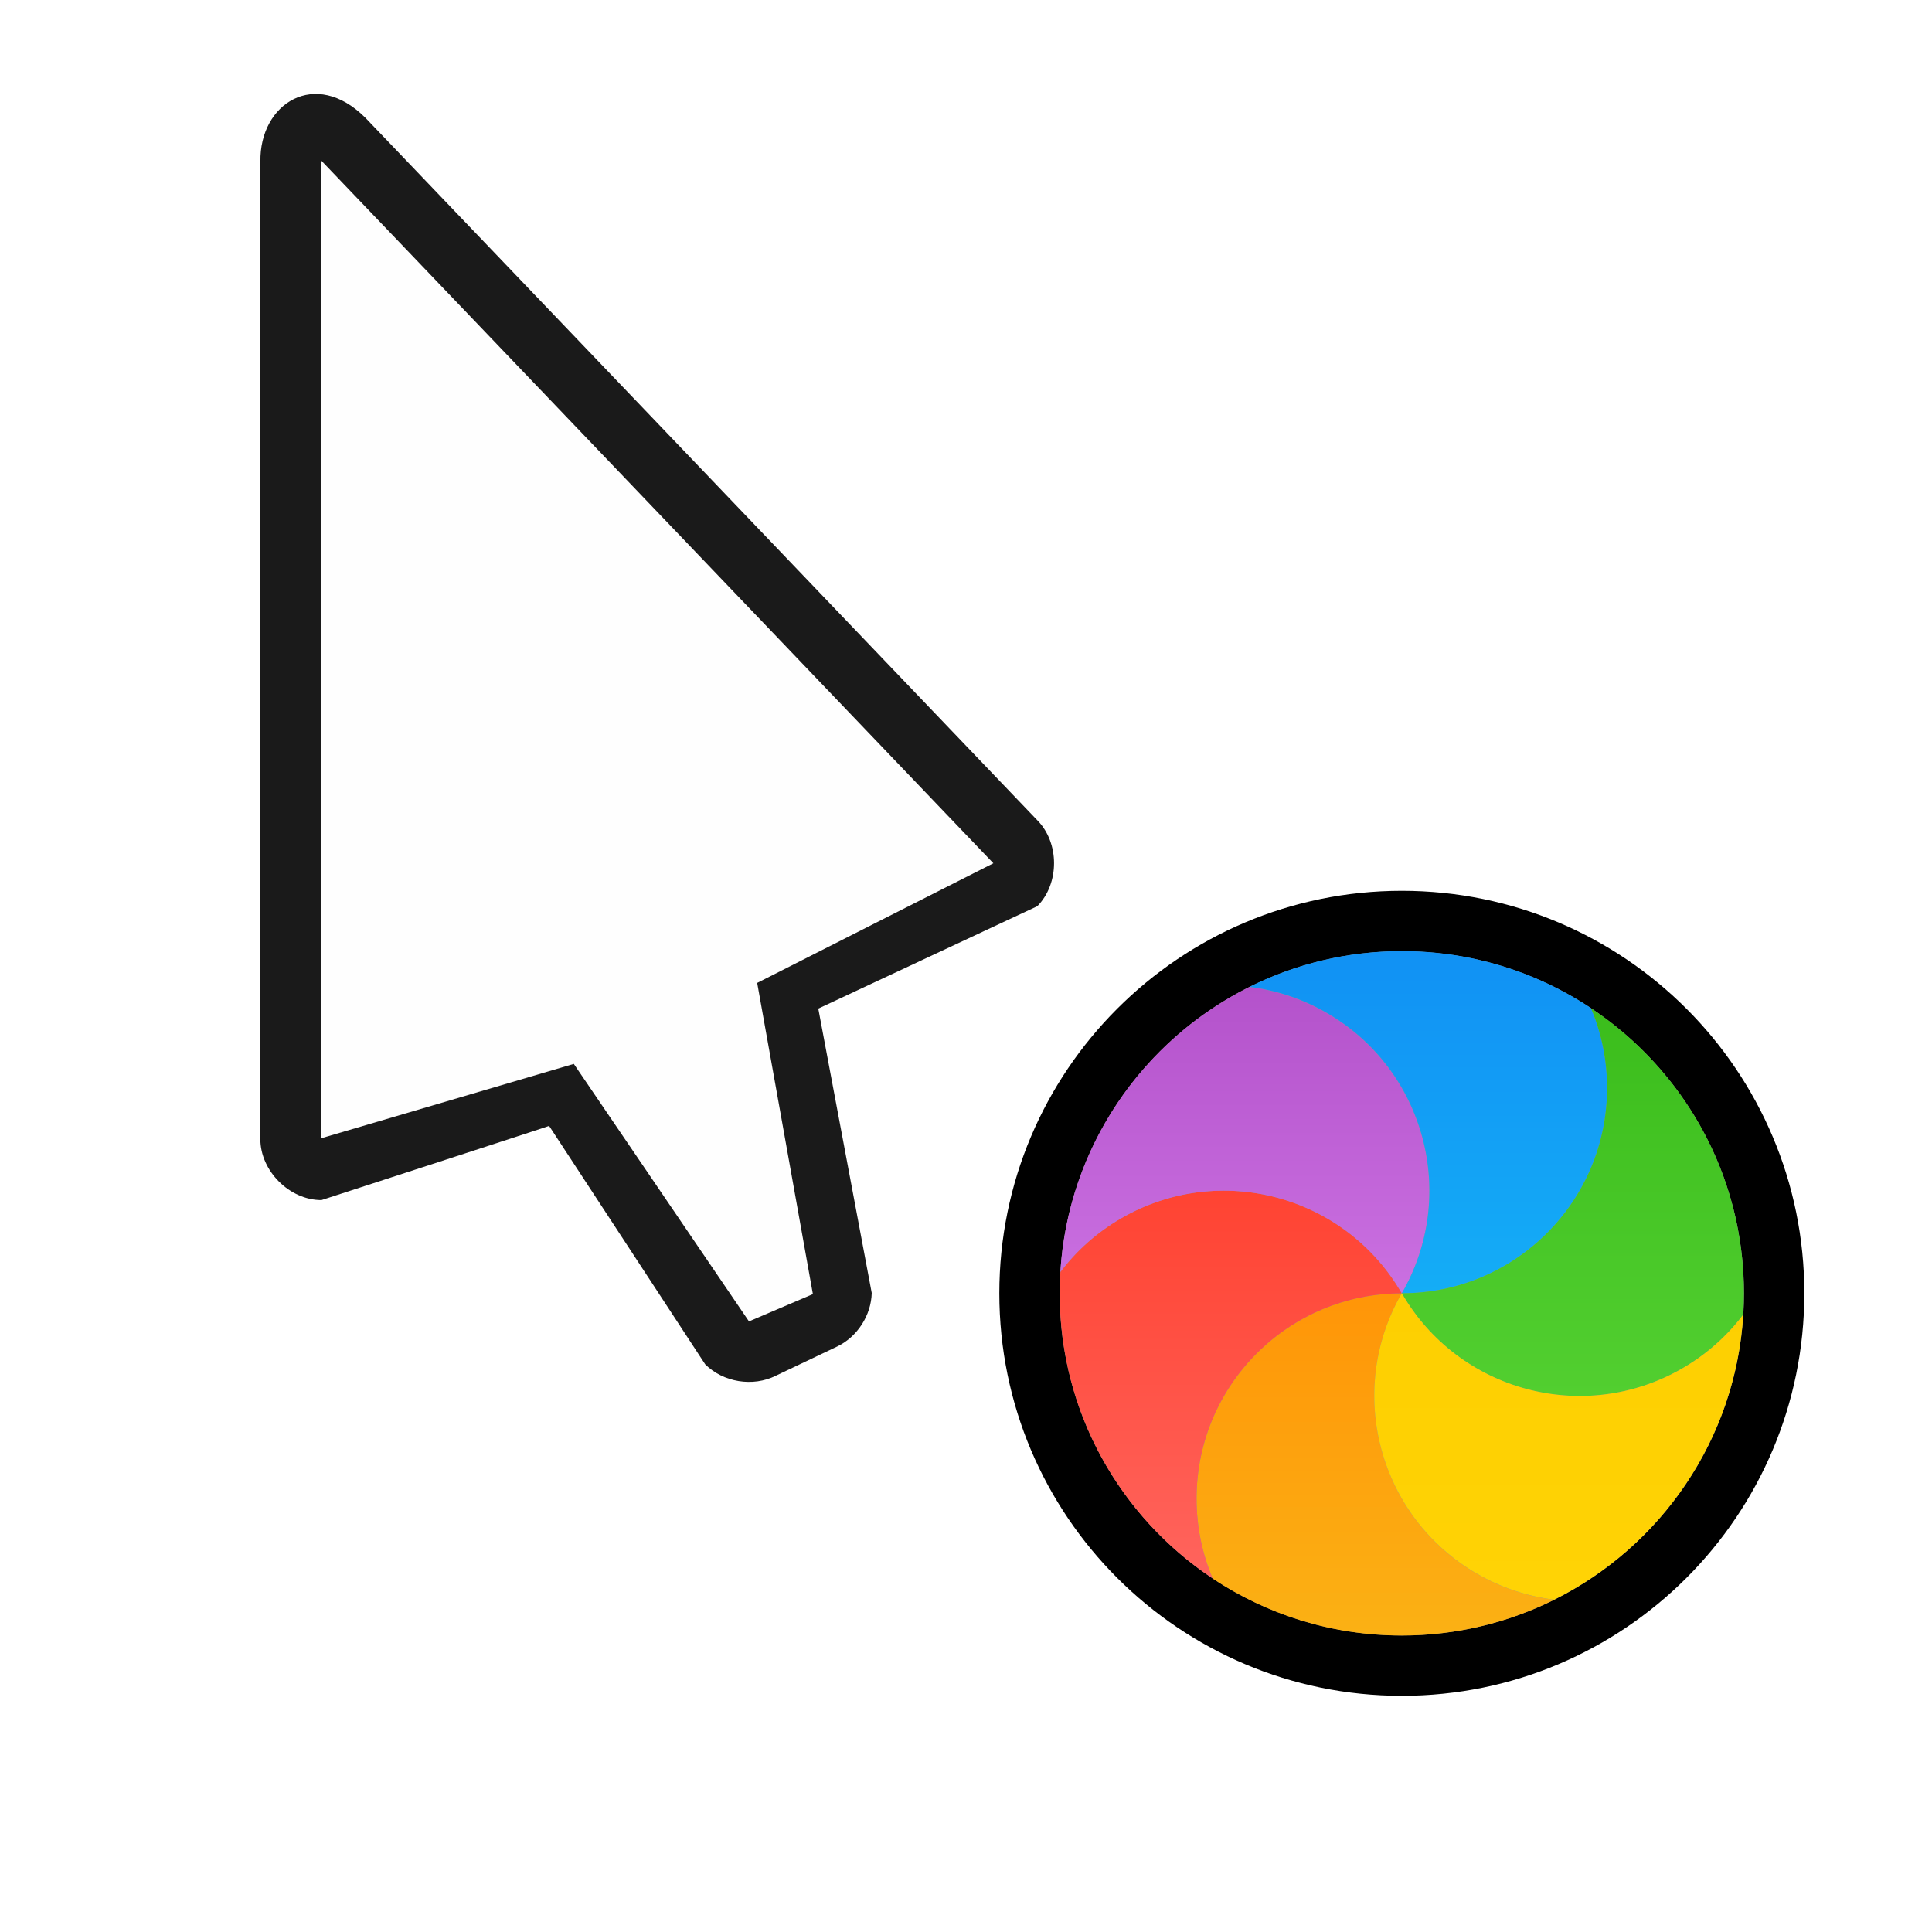
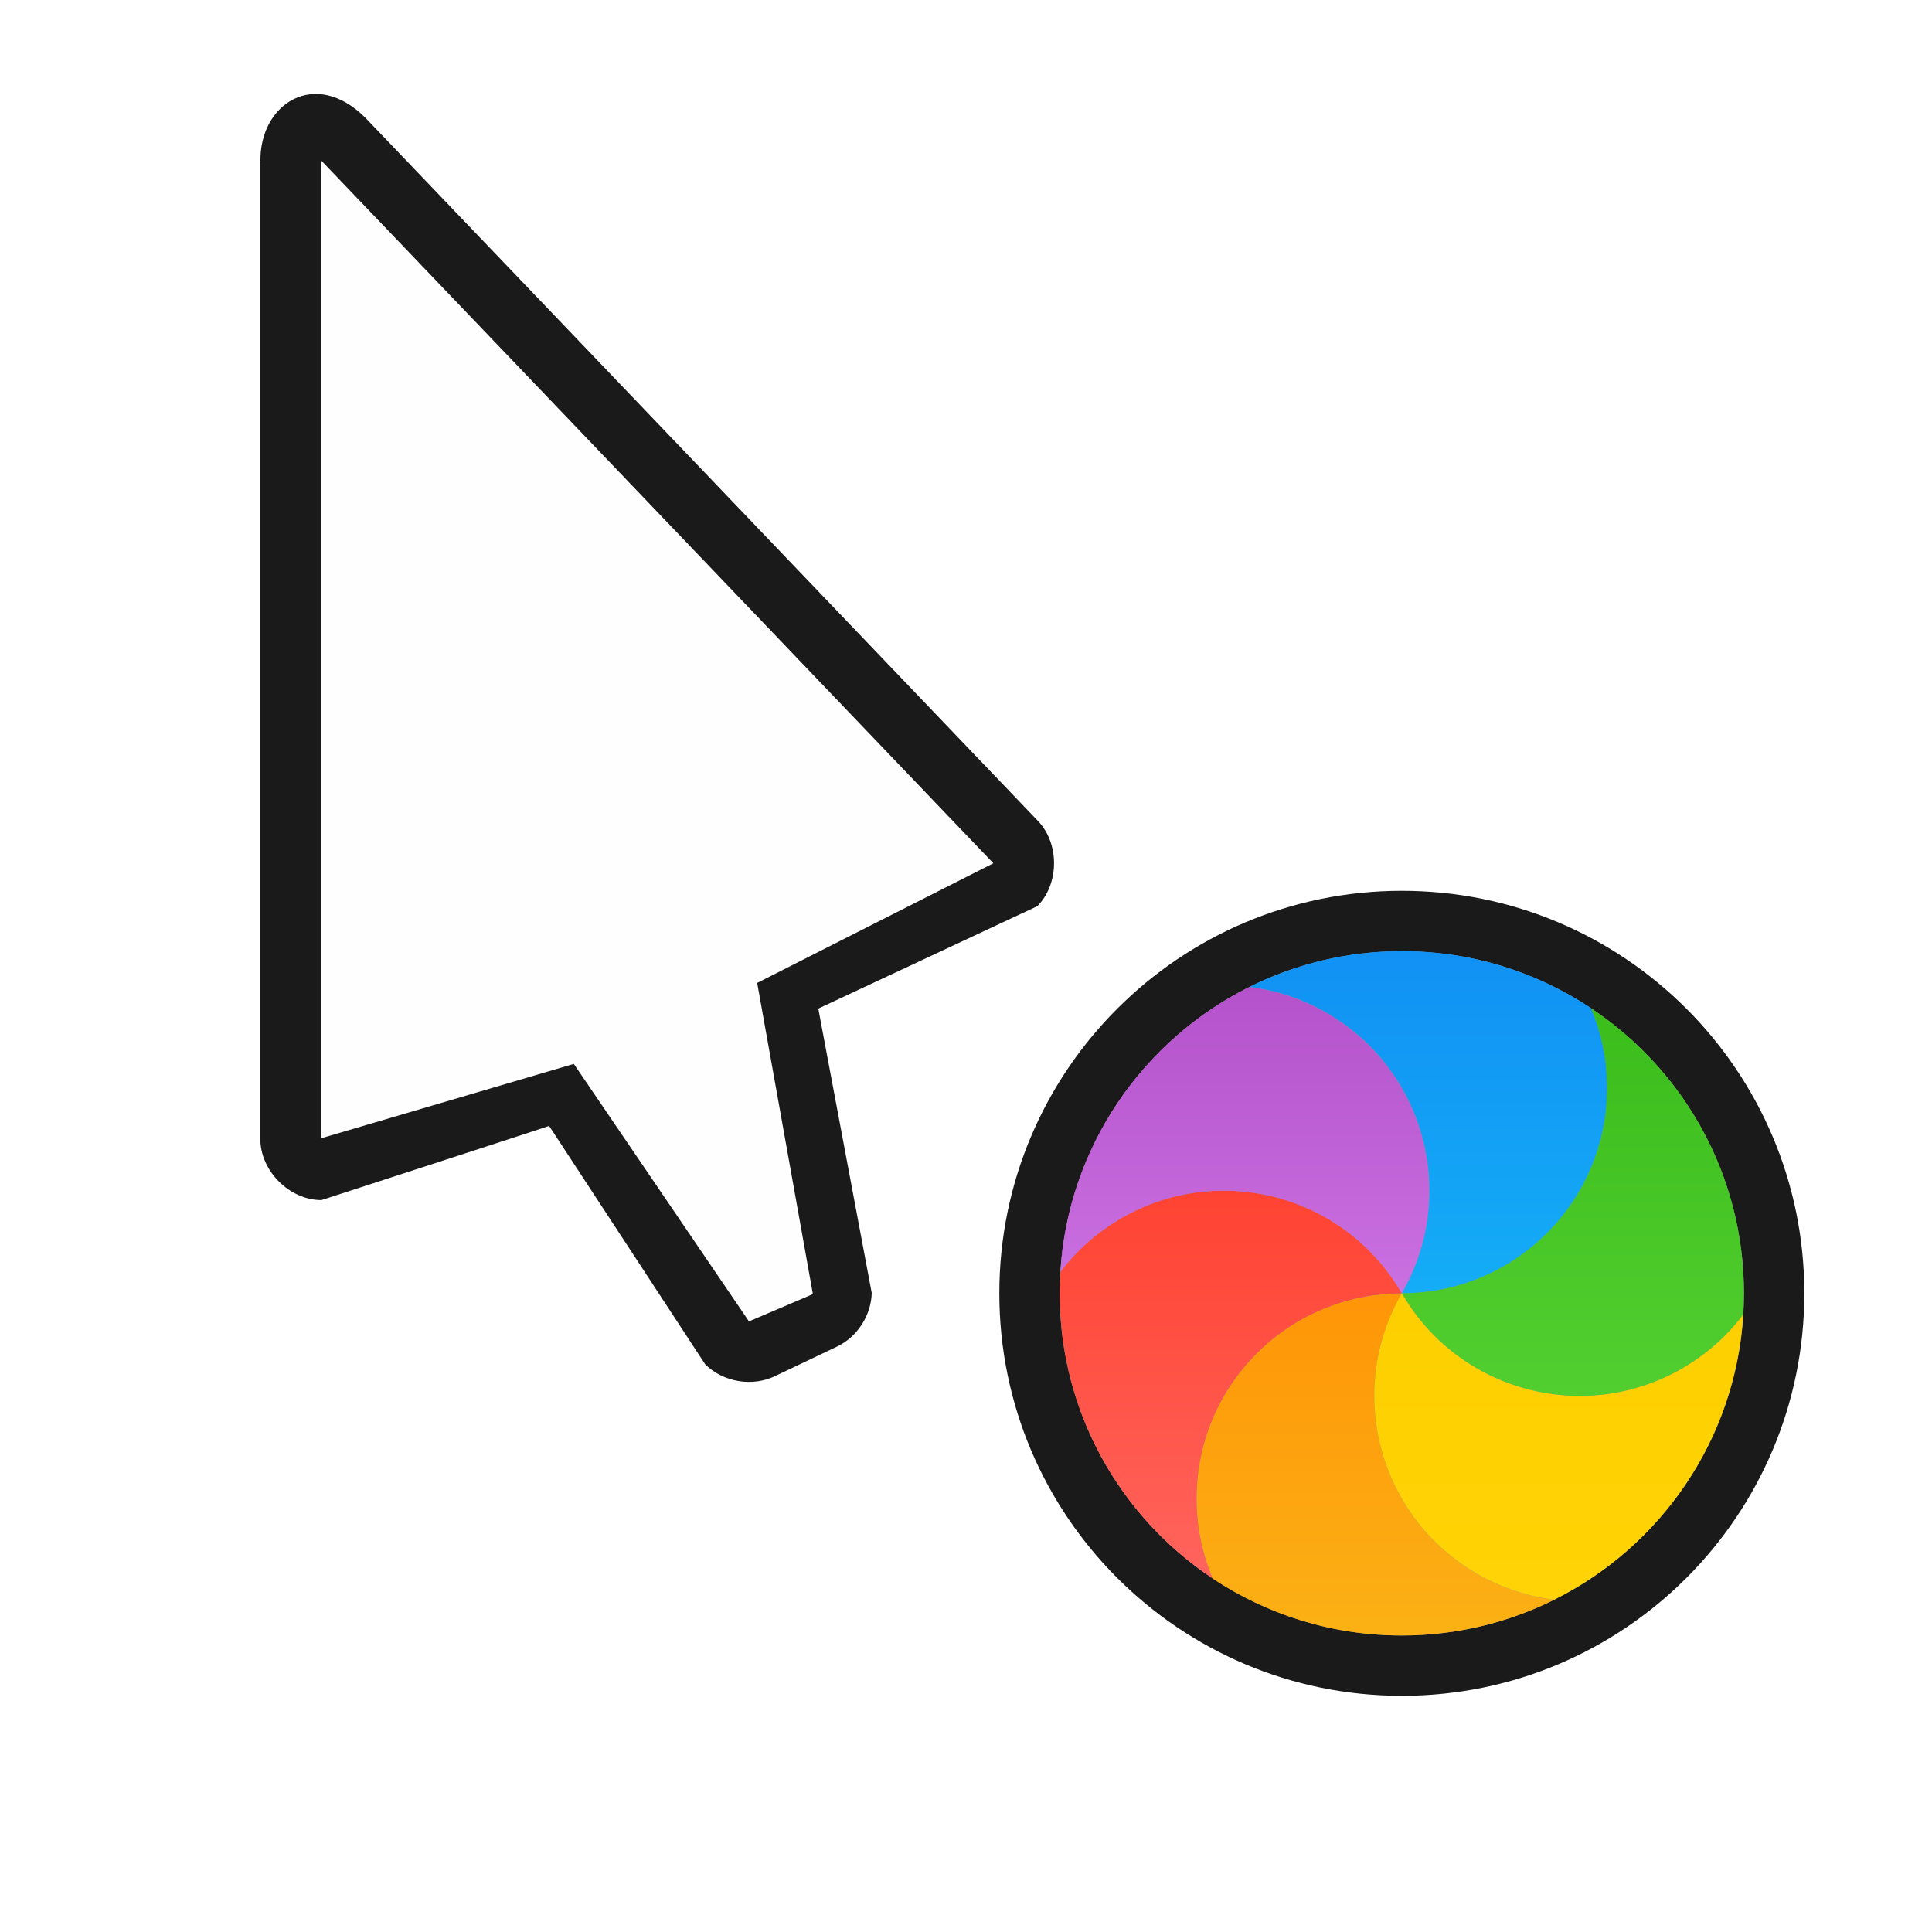
<svg xmlns="http://www.w3.org/2000/svg" height="240" viewBox="0 0 24 24" width="240" version="1.1" id="svg62">
  <defs id="defs66" />
  <linearGradient id="a" gradientTransform="matrix(0.4579123,0,0,0.4380064,8.607332,9.250079)" gradientUnits="userSpaceOnUse" x1="17.871" x2="17.871" y1="7.669" y2="17.893">
    <stop offset="0" stop-color="#fbb114" id="stop2" />
    <stop offset="1" stop-color="#ff9508" id="stop4" />
  </linearGradient>
  <linearGradient id="b" gradientTransform="matrix(0.4206575,0,0,0.4767976,8.607332,9.250079)" gradientUnits="userSpaceOnUse" x1="23.954" x2="23.954" y1="8.61" y2="19.256">
    <stop offset="0" stop-color="#ff645d" id="stop7" />
    <stop offset="1" stop-color="#ff4332" id="stop9" />
  </linearGradient>
  <linearGradient id="c" gradientTransform="matrix(0.4914857,0,0,0.4080861,8.607332,9.250079)" gradientUnits="userSpaceOnUse" x1="20.127" x2="20.127" y1="19.205" y2="29.033">
    <stop offset="0" stop-color="#ca70e1" id="stop12" />
    <stop offset="1" stop-color="#b452cb" id="stop14" />
  </linearGradient>
  <linearGradient id="d" gradientTransform="matrix(0.4579123,0,0,0.4380064,8.607332,9.250079)" gradientUnits="userSpaceOnUse" x1="16.36" x2="16.36" y1="17.893" y2="28.118">
    <stop offset="0" stop-color="#14adf6" id="stop17" />
    <stop offset="1" stop-color="#1191f4" id="stop19" />
  </linearGradient>
  <linearGradient id="e" gradientTransform="matrix(0.4206575,0,0,0.4767976,8.607332,9.250079)" gradientUnits="userSpaceOnUse" x1="13.308" x2="13.308" y1="13.619" y2="24.265">
    <stop offset="0" stop-color="#52cf30" id="stop22" />
    <stop offset="1" stop-color="#3bbd1c" id="stop24" />
  </linearGradient>
  <linearGradient id="f" gradientTransform="matrix(0.4914857,0,0,0.4080861,8.607332,9.250079)" gradientUnits="userSpaceOnUse" x1="11.766" x2="11.766" y1="9.377" y2="19.205">
    <stop offset="0" stop-color="#ffd305" id="stop27" />
    <stop offset="1" stop-color="#fdcf01" id="stop29" />
  </linearGradient>
  <filter id="g" color-interpolation-filters="sRGB" height="1.272" width="1.441" x="-.22" y="-.136">
    <feGaussianBlur stdDeviation=".905" id="feGaussianBlur32" />
  </filter>
  <filter id="h" color-interpolation-filters="sRGB" height="1.336" width="1.336" x="-.168" y="-.168">
    <feGaussianBlur stdDeviation=".7" id="feGaussianBlur35" />
  </filter>
  <path d="m3.234 2.007v12.142c0.0.397.362.759.759.759 0 0 2.946-.956 2.828-.922l1.939 2.962c.224.224.594.284.877.142l.765-.364c.249-.121.42-.387.427-.664l-.664-3.533 2.721-1.272c.277-.281.277-.787 0-1.067l-8.347-8.727c-.622-.622-1.317-.178-1.304.545z" fill="#1a1a1a" stroke-width=".759" id="path38" />
  <path d="m3.993 14.139v-12.142l8.347 8.727-2.934 1.486.692 3.866-.794.339-2.176-3.199z" fill="#fefefe" stroke-width=".759" id="path40" />
  <g fill-rule="evenodd" id="g60" transform="rotate(180,17.414,16.066)">
-     <circle cx="17.414" cy="16.066" fill="#1a1a1afff" r="5" stroke-width="0.455" id="circle42" />
+     <circle cx="17.414" cy="16.066" fill="#1a1a1a" r="5" stroke-width="0.455" id="circle42" />
    <circle cx="17.414" cy="16.066" fill="#959595" r="4.25" stroke-width="0.423" id="circle44" />
    <animateTransform attributeName="transform" type="rotate" from="0 17.414 16.066" to="360 17.414 16.066" additive="sum" begin="0s" dur="0.6s" repeatCount="1" />
    <g stroke-width="0.445" transform="matrix(0.9489808,0,0,0.9489808,1.808314,-0.149646)" id="g58">
      <path d="m 18.921,13.355 c 0.136,0.321 0.211,0.674 0.211,1.045 0,1.484 -1.203,2.687 -2.687,2.687 0.742,-1.285 0.302,-2.929 -0.984,-3.671 -0.321,-0.185 -0.665,-0.297 -1.011,-0.34 0.601,-0.299 1.278,-0.468 1.995,-0.468 0.916,0 1.767,0.275 2.476,0.746 z" fill="url(#a)" id="path46" style="fill:url(#a)" />
      <path d="m 20.915,17.366 c -0.21,0.278 -0.478,0.519 -0.799,0.705 -1.285,0.742 -2.929,0.302 -3.671,-0.984 1.484,0 2.687,-1.203 2.687,-2.687 0,-0.371 -0.075,-0.724 -0.211,-1.045 1.207,0.802 2.002,2.174 2.002,3.732 0,0.094 -0.003,0.187 -0.009,0.279 z" fill="url(#b)" id="path48" style="fill:url(#b)" />
      <path d="m 18.44,21.098 c -0.346,-0.043 -0.69,-0.155 -1.011,-0.34 -1.285,-0.742 -1.726,-2.385 -0.984,-3.671 0.742,1.285 2.385,1.726 3.671,0.984 0.321,-0.185 0.589,-0.427 0.799,-0.705 -0.101,1.638 -1.081,3.037 -2.475,3.732 z" fill="url(#c)" id="path50" style="fill:url(#c)" />
      <path d="m 13.968,20.82 c -0.136,-0.321 -0.211,-0.674 -0.211,-1.045 0,-1.484 1.203,-2.687 2.687,-2.687 -0.742,1.285 -0.302,2.929 0.984,3.671 0.321,0.186 0.665,0.297 1.011,0.34 -0.601,0.299 -1.278,0.468 -1.995,0.468 -0.916,0 -1.767,-0.275 -2.476,-0.746 z" fill="url(#d)" id="path52" style="fill:url(#d)" />
      <path d="m 11.975,16.809 c 0.21,-0.278 0.478,-0.519 0.799,-0.705 1.285,-0.742 2.929,-0.302 3.671,0.984 -1.484,0 -2.687,1.203 -2.687,2.687 0,0.371 0.075,0.724 0.211,1.045 -1.207,-0.802 -2.002,-2.174 -2.002,-3.732 0,-0.094 0.003,-0.187 0.009,-0.279 z" fill="url(#e)" id="path54" style="fill:url(#e)" />
      <path d="m 14.45,13.077 c 0.346,0.043 0.69,0.155 1.011,0.34 1.285,0.742 1.726,2.385 0.984,3.671 -0.742,-1.285 -2.385,-1.726 -3.671,-0.984 -0.321,0.185 -0.589,0.427 -0.799,0.705 0.101,-1.638 1.081,-3.037 2.475,-3.732 z" fill="url(#f)" id="path56" style="fill:url(#f)" />
    </g>
  </g>
</svg>
